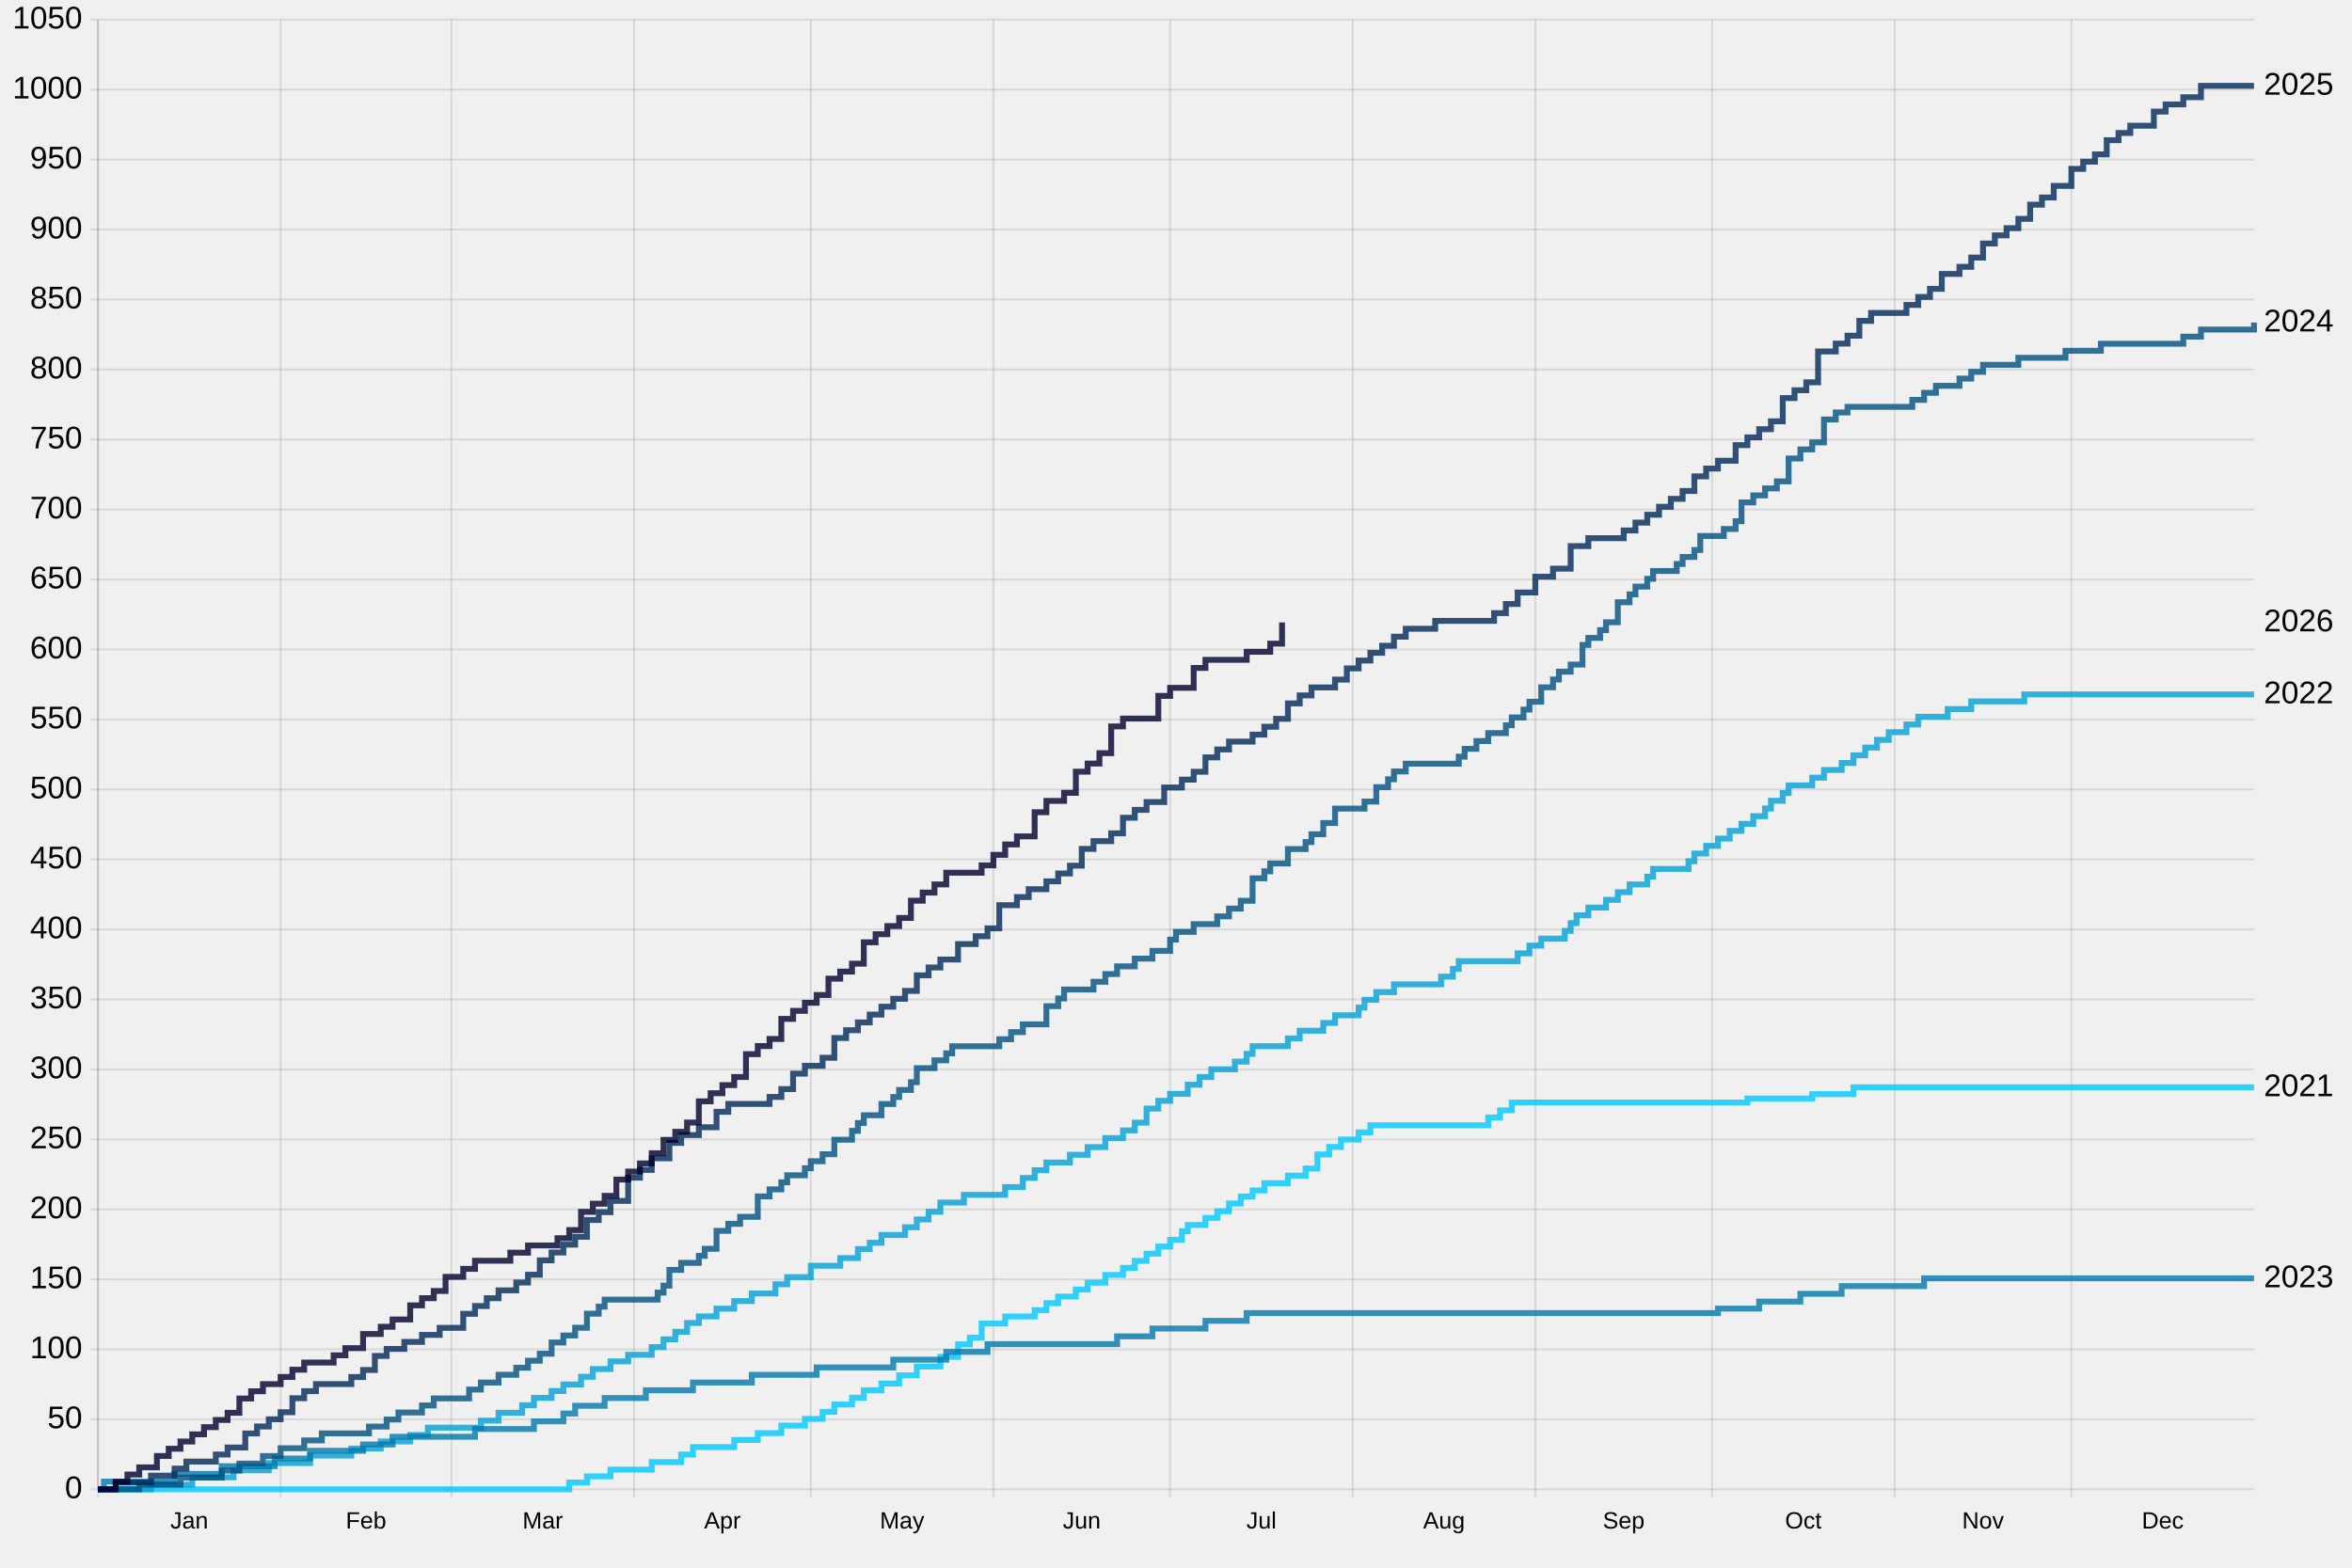
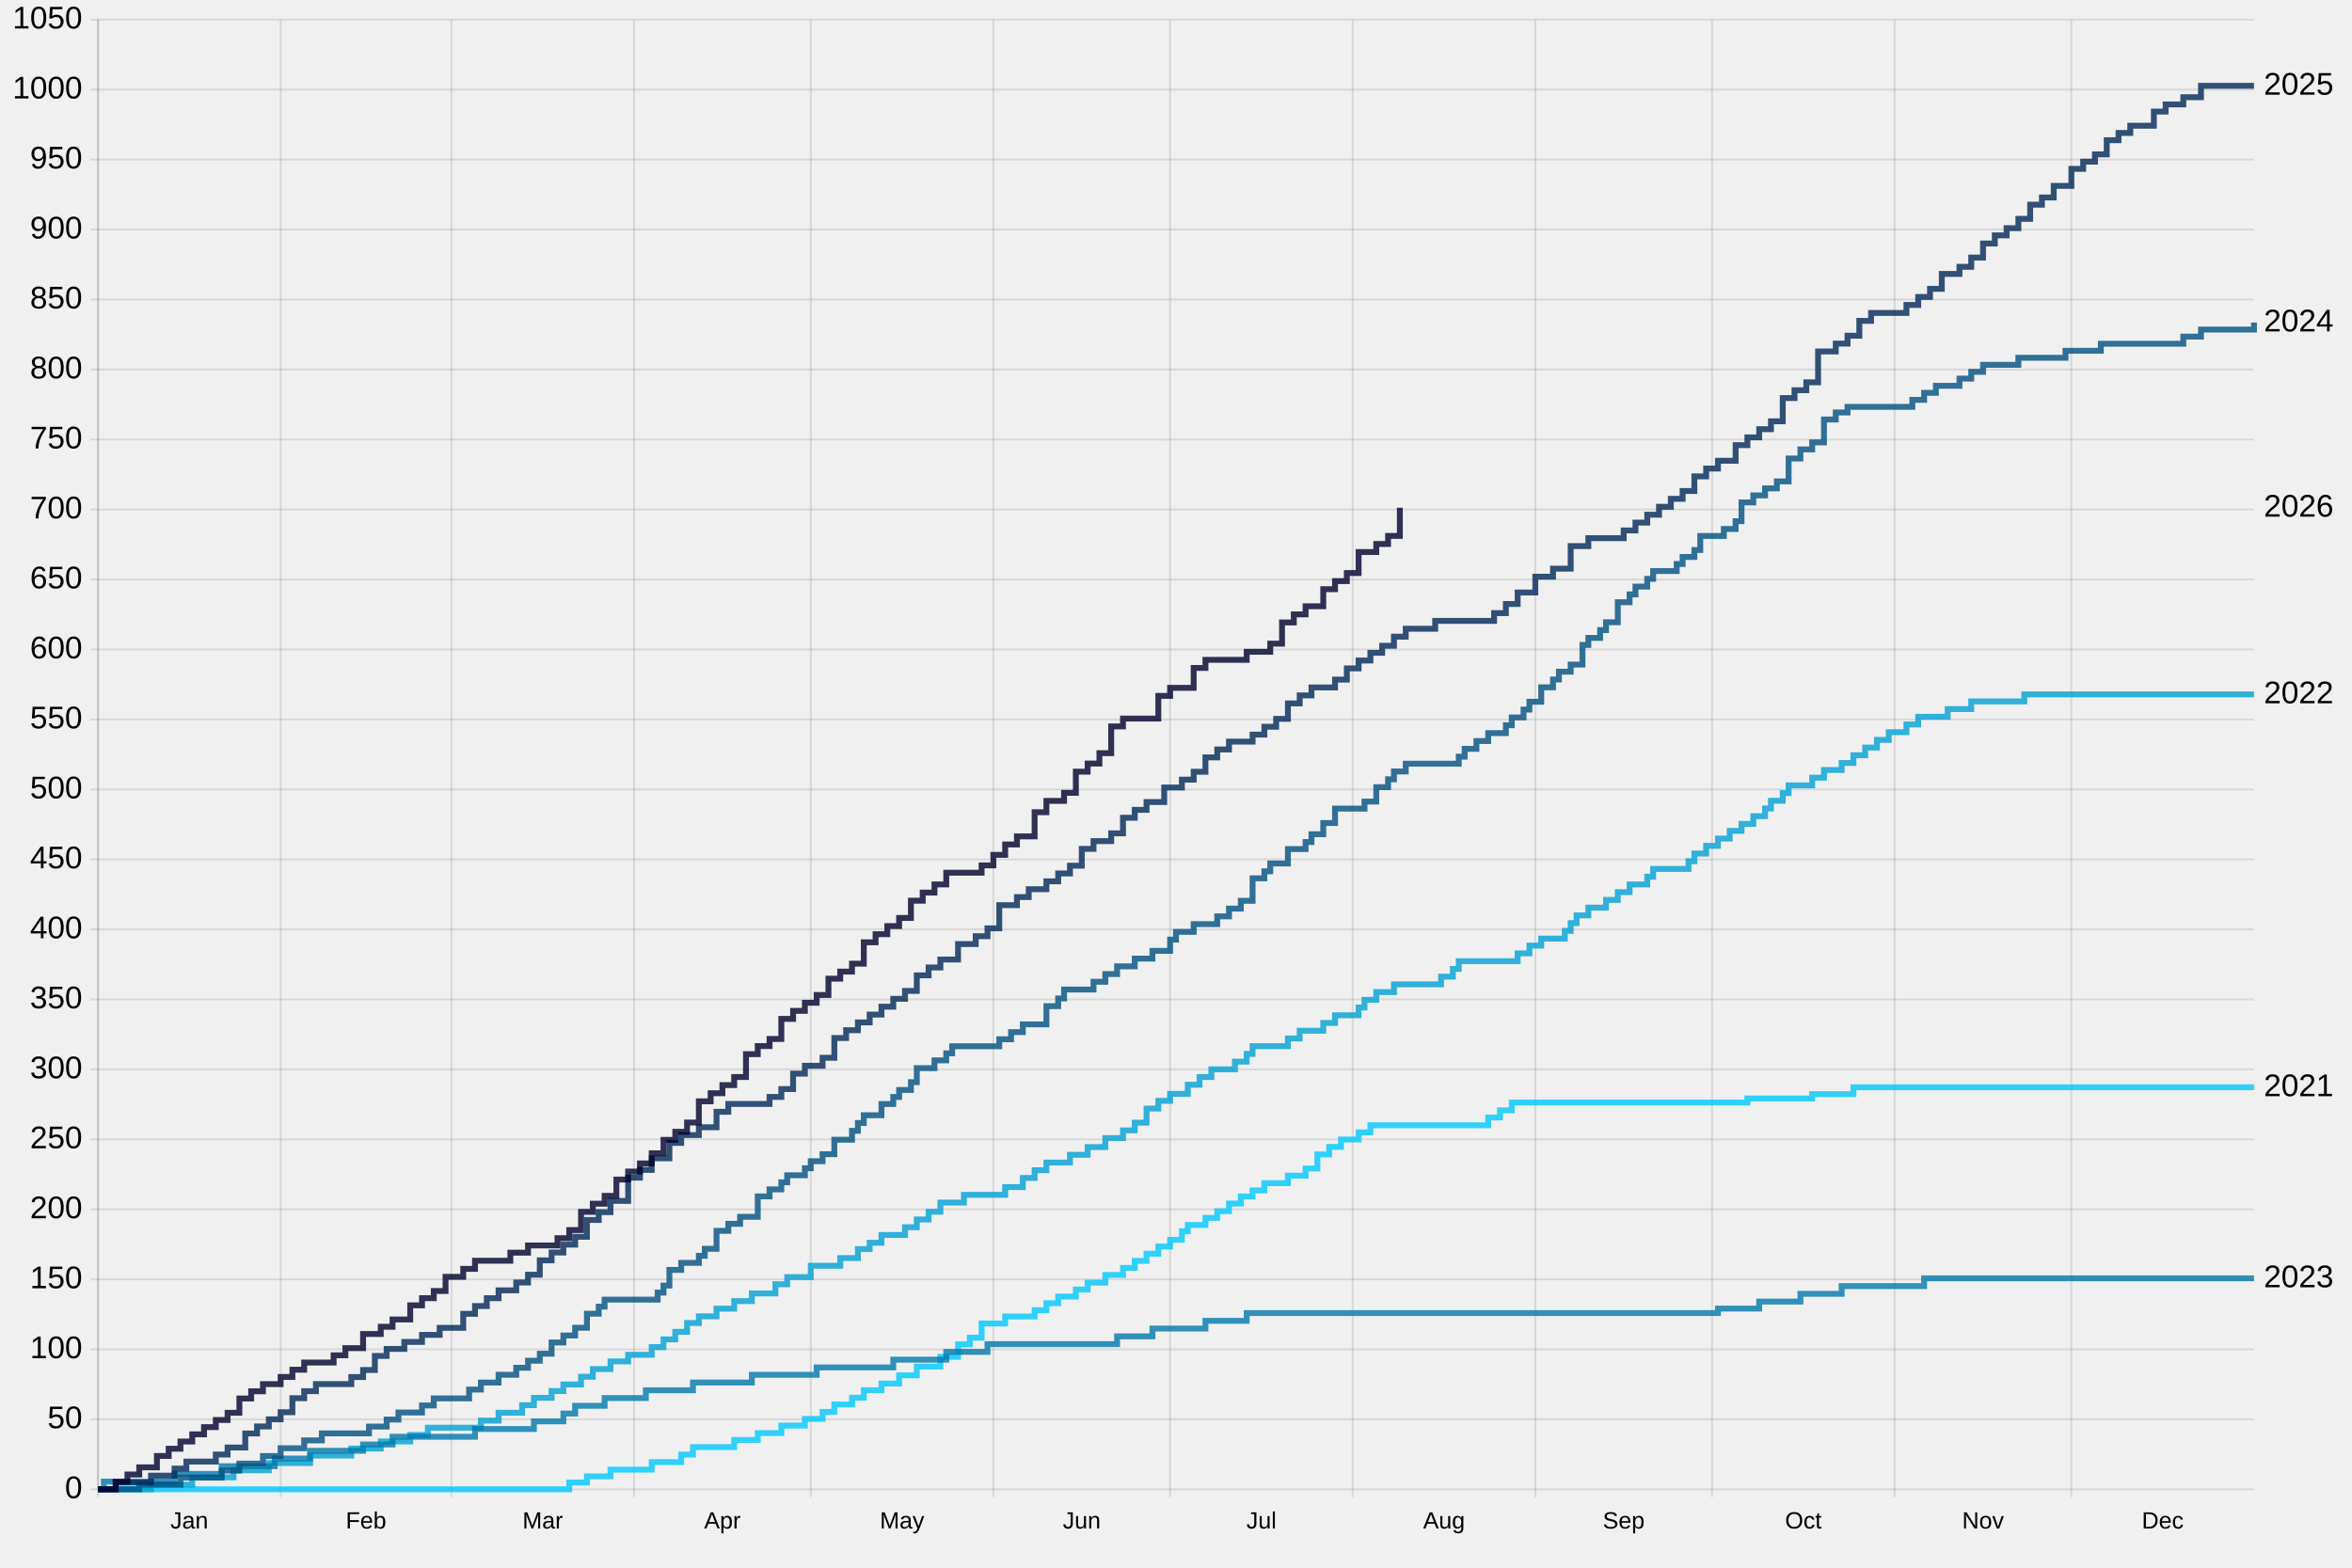
<svg xmlns="http://www.w3.org/2000/svg" viewBox="0 0 1200 800">
  <style>
  text {
    font-family: Arial;
    text-anchor: middle;
  }
  .plot-line {
    fill: none;
    stroke-width: 3px;
    opacity: 0.8;
    stroke: currentColor;
  }
  .plot-area {
    fill: currentColor;
    opacity: 0.25;
  }
  .plot-point {
    opacity: 0.8;
    fill: currentColor;
    stroke: white;
    stroke-width: 1px;
  }
  .axis {
    stroke-width: 1px;
    stroke: black;
    opacity: 0.1;
  }
  .series-label {
    font-size: 16px;
    dominant-baseline: middle;
    text-anchor: start;
    color: currentColor;
  }
  .y-axis-label {
    font-size: 16px;
    dominant-baseline: middle;
    text-anchor: end;
  }
  </style>
  <line x1="46" y1="760.0" x2="1150" y2="760.0" class="axis" />
  <text x="42" y="760.0" class="y-axis-label">0</text>
  <line x1="46" y1="724.286" x2="1150" y2="724.286" class="axis" />
  <text x="42" y="724.286" class="y-axis-label">50</text>
  <line x1="46" y1="688.571" x2="1150" y2="688.571" class="axis" />
  <text x="42" y="688.571" class="y-axis-label">100</text>
  <line x1="46" y1="652.857" x2="1150" y2="652.857" class="axis" />
  <text x="42" y="652.857" class="y-axis-label">150</text>
  <line x1="46" y1="617.143" x2="1150" y2="617.143" class="axis" />
  <text x="42" y="617.143" class="y-axis-label">200</text>
  <line x1="46" y1="581.429" x2="1150" y2="581.429" class="axis" />
  <text x="42" y="581.429" class="y-axis-label">250</text>
  <line x1="46" y1="545.714" x2="1150" y2="545.714" class="axis" />
  <text x="42" y="545.714" class="y-axis-label">300</text>
  <line x1="46" y1="510.0" x2="1150" y2="510.0" class="axis" />
  <text x="42" y="510.0" class="y-axis-label">350</text>
  <line x1="46" y1="474.286" x2="1150" y2="474.286" class="axis" />
  <text x="42" y="474.286" class="y-axis-label">400</text>
  <line x1="46" y1="438.571" x2="1150" y2="438.571" class="axis" />
  <text x="42" y="438.571" class="y-axis-label">450</text>
  <line x1="46" y1="402.857" x2="1150" y2="402.857" class="axis" />
  <text x="42" y="402.857" class="y-axis-label">500</text>
  <line x1="46" y1="367.143" x2="1150" y2="367.143" class="axis" />
  <text x="42" y="367.143" class="y-axis-label">550</text>
  <line x1="46" y1="331.429" x2="1150" y2="331.429" class="axis" />
  <text x="42" y="331.429" class="y-axis-label">600</text>
  <line x1="46" y1="295.714" x2="1150" y2="295.714" class="axis" />
  <text x="42" y="295.714" class="y-axis-label">650</text>
  <line x1="46" y1="260.0" x2="1150" y2="260.0" class="axis" />
  <text x="42" y="260.0" class="y-axis-label">700</text>
  <line x1="46" y1="224.286" x2="1150" y2="224.286" class="axis" />
  <text x="42" y="224.286" class="y-axis-label">750</text>
  <line x1="46" y1="188.571" x2="1150" y2="188.571" class="axis" />
  <text x="42" y="188.571" class="y-axis-label">800</text>
  <line x1="46" y1="152.857" x2="1150" y2="152.857" class="axis" />
  <text x="42" y="152.857" class="y-axis-label">850</text>
  <line x1="46" y1="117.143" x2="1150" y2="117.143" class="axis" />
  <text x="42" y="117.143" class="y-axis-label">900</text>
  <line x1="46" y1="81.429" x2="1150" y2="81.429" class="axis" />
  <text x="42" y="81.429" class="y-axis-label">950</text>
  <line x1="46" y1="45.714" x2="1150" y2="45.714" class="axis" />
  <text x="42" y="45.714" class="y-axis-label">1000</text>
  <line x1="46" y1="10.0" x2="1150" y2="10.0" class="axis" />
  <text x="42" y="10.0" class="y-axis-label">1050</text>
  <line x1="50.0" y1="10" x2="50.0" y2="764" class="axis" />
  <text x="96.585" y="780" class="axis-label">Jan</text>
  <line x1="143.169" y1="10" x2="143.169" y2="764" class="axis" />
  <text x="186.749" y="780" class="axis-label">Feb</text>
  <line x1="230.328" y1="10" x2="230.328" y2="764" class="axis" />
  <text x="276.913" y="780" class="axis-label">Mar</text>
  <line x1="323.497" y1="10" x2="323.497" y2="764" class="axis" />
  <text x="368.579" y="780" class="axis-label">Apr</text>
  <line x1="413.661" y1="10" x2="413.661" y2="764" class="axis" />
  <text x="460.246" y="780" class="axis-label">May</text>
  <line x1="506.831" y1="10" x2="506.831" y2="764" class="axis" />
  <text x="551.913" y="780" class="axis-label">Jun</text>
  <line x1="596.995" y1="10" x2="596.995" y2="764" class="axis" />
  <text x="643.579" y="780" class="axis-label">Jul</text>
  <line x1="690.164" y1="10" x2="690.164" y2="764" class="axis" />
  <text x="736.749" y="780" class="axis-label">Aug</text>
  <line x1="783.333" y1="10" x2="783.333" y2="764" class="axis" />
  <text x="828.415" y="780" class="axis-label">Sep</text>
  <line x1="873.497" y1="10" x2="873.497" y2="764" class="axis" />
  <text x="920.082" y="780" class="axis-label">Oct</text>
  <line x1="966.667" y1="10" x2="966.667" y2="764" class="axis" />
  <text x="1011.749" y="780" class="axis-label">Nov</text>
  <line x1="1056.831" y1="10" x2="1056.831" y2="764" class="axis" />
  <text x="1103.415" y="780" class="axis-label">Dec</text>
  <line x1="50" y1="10" x2="50" y2="760" class="axis" />
  <polyline points="50 760.0 80.055 760.0 80.055 760.0 182.24 760.0 182.24 760.0 203.279 760.0 203.279 760.0 224.317 760.0 224.317 760.0 251.366 760.0 251.366 760.0 269.399 760.0 269.399 760.0 290.437 760.0 290.437 756.543 299.454 756.543 299.454 753.393 311.475 753.393 311.475 749.957 332.514 749.957 332.514 746.129 347.541 746.129 347.541 742.286 353.552 742.286 353.552 738.457 374.59 738.457 374.59 734.814 386.612 734.814 386.612 731.329 398.634 731.329 398.634 727.486 410.656 727.486 410.656 724.086 419.672 724.086 419.672 720.5 425.683 720.5 425.683 716.721 434.699 716.721 434.699 713.25 440.71 713.25 440.71 709.443 449.727 709.443 449.727 706.029 458.743 706.029 458.743 701.843 467.76 701.843 467.76 697.371 479.781 697.371 479.781 692.386 488.798 692.386 488.798 686.029 494.809 686.029 494.809 682.621 500.82 682.621 500.82 675.393 512.842 675.393 512.842 671.814 527.869 671.814 527.869 668.593 533.88 668.593 533.88 665.021 539.891 665.021 539.891 661.65 548.907 661.65 548.907 658.05 554.918 658.05 554.918 654.536 563.934 654.536 563.934 650.6 572.951 650.6 572.951 647.0 578.962 647.0 578.962 643.436 584.973 643.436 584.973 639.771 590.984 639.771 590.984 636.114 596.995 636.114 596.995 632.664 603.005 632.664 603.005 628.336 606.011 628.336 606.011 625.107 615.027 625.107 615.027 621.507 621.038 621.507 621.038 618.086 627.049 618.086 627.049 614.157 633.06 614.157 633.06 610.586 639.071 610.586 639.071 607.493 645.082 607.493 645.082 603.779 657.104 603.779 657.104 599.943 666.12 599.943 666.12 596.3 672.131 596.3 672.131 589.1 678.142 589.1 678.142 585.271 684.153 585.271 684.153 581.493 693.169 581.493 693.169 577.85 699.18 577.85 699.18 574.229 759.29 574.229 759.29 570.25 765.301 570.25 765.301 566.607 771.311 566.607 771.311 562.629 891.53 562.629 891.53 560.564 924.59 560.564 924.59 558.343 945.628 558.343 945.628 554.843 1029.781 554.843 1029.781 554.843 1150 554.843" class="plot-line" color="rgb(0, 200, 255)" />
  <text x="1155" y="554.843" class="series-label" color="rgb(0, 200, 255)">2021</text>
  <polyline points="50 760.0 77.049 760.0 77.049 757.664 98.087 757.664 98.087 753.886 119.126 753.886 119.126 750.293 137.158 750.293 137.158 746.586 158.197 746.586 158.197 742.779 179.235 742.779 179.235 739.2 194.262 739.2 194.262 735.564 209.29 735.564 209.29 732.279 218.306 732.279 218.306 728.55 245.355 728.55 245.355 724.95 254.372 724.95 254.372 720.936 266.393 720.936 266.393 717.079 272.404 717.079 272.404 713.329 281.421 713.329 281.421 709.85 287.432 709.85 287.432 706.5 296.448 706.5 296.448 702.564 302.459 702.564 302.459 698.629 311.475 698.629 311.475 694.721 320.492 694.721 320.492 691.364 332.514 691.364 332.514 687.436 338.525 687.436 338.525 683.479 344.536 683.479 344.536 679.629 350.546 679.629 350.546 675.129 356.557 675.129 356.557 671.743 365.574 671.743 365.574 667.821 374.59 667.821 374.59 663.95 383.607 663.95 383.607 660.057 395.628 660.057 395.628 655.371 401.639 655.371 401.639 651.714 413.661 651.714 413.661 645.929 428.689 645.929 428.689 642.0 437.705 642.0 437.705 637.414 443.716 637.414 443.716 634.186 449.727 634.186 449.727 630.214 461.749 630.214 461.749 626.264 467.76 626.264 467.76 622.3 473.77 622.3 473.77 618.35 479.781 618.35 479.781 613.679 491.803 613.679 491.803 609.729 512.842 609.729 512.842 605.771 521.858 605.771 521.858 601.121 527.869 601.121 527.869 597.179 533.88 597.179 533.88 593.25 545.902 593.25 545.902 589.3 554.918 589.3 554.918 585.357 563.934 585.357 563.934 580.757 572.951 580.757 572.951 576.843 578.962 576.843 578.962 572.9 584.973 572.9 584.973 565.707 590.984 565.707 590.984 561.771 596.995 561.771 596.995 558.2 606.011 558.2 606.011 553.557 612.022 553.557 612.022 549.614 618.033 549.614 618.033 545.679 630.055 545.679 630.055 541.743 636.066 541.743 636.066 537.807 639.071 537.807 639.071 533.864 657.104 533.864 657.104 529.921 663.115 529.921 663.115 525.979 675.137 525.979 675.137 522.029 681.148 522.029 681.148 518.1 693.169 518.1 693.169 514.157 696.175 514.157 696.175 510.214 702.186 510.214 702.186 506.271 711.202 506.271 711.202 502.321 735.246 502.321 735.246 498.393 741.257 498.393 741.257 494.45 744.262 494.45 744.262 490.479 774.317 490.479 774.317 486.5 780.328 486.5 780.328 482.55 786.339 482.55 786.339 478.971 798.361 478.971 798.361 475.021 801.366 475.021 801.366 471.079 804.372 471.079 804.372 467.114 810.383 467.114 810.383 463.164 819.399 463.164 819.399 459.214 825.41 459.214 825.41 455.279 831.421 455.279 831.421 451.336 840.437 451.336 840.437 447.393 843.443 447.393 843.443 443.421 861.475 443.421 861.475 439.493 864.481 439.493 864.481 435.564 870.492 435.564 870.492 431.636 876.503 431.636 876.503 427.921 882.514 427.921 882.514 423.993 888.525 423.993 888.525 420.421 894.536 420.421 894.536 416.493 900.546 416.493 900.546 412.564 903.552 412.564 903.552 408.636 909.563 408.636 909.563 404.707 912.568 404.707 912.568 400.779 924.59 400.779 924.59 396.85 930.601 396.85 930.601 392.921 939.617 392.921 939.617 389.35 945.628 389.35 945.628 385.421 951.639 385.421 951.639 381.493 957.65 381.493 957.65 377.564 963.661 377.564 963.661 373.636 972.678 373.636 972.678 369.707 978.689 369.707 978.689 365.779 993.716 365.779 993.716 361.85 1005.738 361.85 1005.738 357.921 1032.787 357.921 1032.787 354.35 1150 354.35" class="plot-line" color="rgb(0, 160, 213)" />
  <text x="1155" y="354.35" class="series-label" color="rgb(0, 160, 213)">2022</text>
  <polyline points="50 760.0 53.005 760.0 53.005 756.071 89.071 756.071 89.071 752.143 113.115 752.143 113.115 748.214 140.164 748.214 140.164 744.286 158.197 744.286 158.197 740.336 185.246 740.336 185.246 737.121 200.273 737.121 200.273 733.193 242.35 733.193 242.35 729.243 272.404 729.243 272.404 725.321 287.432 725.321 287.432 721.336 293.443 721.336 293.443 717.386 308.47 717.386 308.47 713.429 329.508 713.429 329.508 709.479 353.552 709.479 353.552 705.514 383.607 705.514 383.607 701.579 416.667 701.579 416.667 697.807 455.738 697.807 455.738 693.843 482.787 693.843 482.787 689.871 503.825 689.871 503.825 685.929 569.945 685.929 569.945 681.95 587.978 681.95 587.978 677.971 615.027 677.971 615.027 674.029 636.066 674.029 636.066 670.071 876.503 670.071 876.503 667.786 897.541 667.786 897.541 664.2 918.579 664.2 918.579 660.243 939.617 660.243 939.617 656.307 981.694 656.307 981.694 652.343 1150 652.343" class="plot-line" color="rgb(0, 120, 171)" />
  <text x="1155" y="652.343" class="series-label" color="rgb(0, 120, 171)">2023</text>
  <polyline points="50 760.0 71.038 760.0 71.038 757.614 92.077 757.614 92.077 754.036 113.115 754.036 113.115 750.457 122.131 750.457 122.131 746.879 134.153 746.879 134.153 743.021 143.169 743.021 143.169 739.029 155.191 739.029 155.191 735.05 164.208 735.05 164.208 731.464 188.251 731.464 188.251 727.993 197.268 727.993 197.268 724.4 203.279 724.4 203.279 720.814 215.301 720.814 215.301 717.214 221.311 717.214 221.311 713.614 239.344 713.614 239.344 709.107 245.355 709.107 245.355 705.514 254.372 705.514 254.372 701.557 263.388 701.557 263.388 697.971 269.399 697.971 269.399 694.386 275.41 694.386 275.41 690.807 281.421 690.807 281.421 685.086 287.432 685.086 287.432 681.5 293.443 681.5 293.443 677.557 299.454 677.557 299.454 670.386 305.464 670.386 305.464 666.8 308.47 666.8 308.47 663.207 335.519 663.207 335.519 659.621 338.525 659.621 338.525 656.043 341.53 656.043 341.53 648.036 347.541 648.036 347.541 644.443 356.557 644.443 356.557 640.857 359.563 640.857 359.563 637.271 365.574 637.271 365.574 628.114 371.585 628.114 371.585 624.529 377.596 624.529 377.596 620.95 386.612 620.95 386.612 610.536 392.623 610.536 392.623 606.943 398.634 606.943 398.634 603.343 401.639 603.343 401.639 599.75 410.656 599.75 410.656 596.164 413.661 596.164 413.661 592.579 419.672 592.579 419.672 589.0 425.683 589.0 425.683 581.614 434.699 581.614 434.699 577.071 437.705 577.071 437.705 573.079 440.71 573.079 440.71 569.114 449.727 569.114 449.727 563.386 455.738 563.386 455.738 559.793 458.743 559.793 458.743 556.214 464.754 556.214 464.754 552.236 467.76 552.236 467.76 545.071 476.776 545.071 476.776 541.107 482.787 541.107 482.787 537.521 485.792 537.521 485.792 533.921 509.836 533.921 509.836 530.336 515.847 530.336 515.847 526.7 521.858 526.7 521.858 522.743 533.88 522.743 533.88 513.45 539.891 513.45 539.891 509.507 542.896 509.507 542.896 504.957 557.923 504.957 557.923 501.007 563.934 501.007 563.934 497.064 569.945 497.064 569.945 493.129 578.962 493.129 578.962 489.186 587.978 489.186 587.978 485.243 596.995 485.243 596.995 479.493 600.0 479.493 600.0 475.543 609.016 475.543 609.016 471.586 621.038 471.586 621.038 467.621 627.049 467.621 627.049 463.664 633.06 463.664 633.06 459.686 639.071 459.686 639.071 448.214 645.082 448.214 645.082 444.629 648.087 444.629 648.087 440.643 657.104 440.643 657.104 433.279 666.12 433.279 666.12 429.7 669.126 429.7 669.126 425.721 675.137 425.721 675.137 419.986 681.148 419.986 681.148 412.629 696.175 412.629 696.175 409.05 702.186 409.05 702.186 401.686 708.197 401.686 708.197 397.664 711.202 397.664 711.202 393.686 717.213 393.686 717.213 389.721 744.262 389.721 744.262 386.136 747.268 386.136 747.268 382.136 753.279 382.136 753.279 378.164 759.29 378.164 759.29 374.107 768.306 374.107 768.306 370.1 771.311 370.1 771.311 366.107 777.322 366.107 777.322 362.1 780.328 362.1 780.328 358.1 786.339 358.1 786.339 350.743 792.35 350.743 792.35 346.75 795.355 346.75 795.355 342.757 801.366 342.757 801.366 339.143 807.377 339.143 807.377 329.114 810.383 329.114 810.383 325.536 816.393 325.536 816.393 321.543 819.399 321.543 819.399 317.536 825.41 317.536 825.41 307.314 831.421 307.314 831.421 303.314 834.426 303.314 834.426 299.343 840.437 299.343 840.437 295.379 843.443 295.379 843.443 291.393 855.464 291.393 855.464 287.807 858.47 287.807 858.47 284.221 864.481 284.221 864.481 280.671 867.486 280.671 867.486 273.521 879.508 273.521 879.508 269.943 885.519 269.943 885.519 265.971 888.525 265.971 888.525 256.393 894.536 256.393 894.536 252.807 900.546 252.807 900.546 249.229 906.557 249.229 906.557 245.65 912.568 245.65 912.568 233.979 918.579 233.979 918.579 229.336 924.59 229.336 924.59 225.75 930.601 225.75 930.601 214.071 936.612 214.071 936.612 210.486 942.623 210.486 942.623 207.629 975.683 207.629 975.683 204.05 981.694 204.05 981.694 200.464 987.705 200.464 987.705 196.879 999.727 196.879 999.727 193.2 1005.738 193.2 1005.738 189.75 1011.749 189.75 1011.749 186.171 1029.781 186.171 1029.781 182.579 1053.825 182.579 1053.825 179.007 1071.858 179.007 1071.858 175.421 1113.934 175.421 1113.934 171.786 1122.951 171.786 1122.951 168.179 1150.0 168.179 1150.0 164.593 1150 164.593" class="plot-line" color="rgb(0, 80, 129)" />
  <text x="1155" y="164.593" class="series-label" color="rgb(0, 80, 129)">2024</text>
  <polyline points="50 760.0 59.016 760.0 59.016 756.557 77.049 756.557 77.049 753.036 89.071 753.036 89.071 749.443 95.082 749.443 95.082 745.857 110.109 745.857 110.109 742.257 116.12 742.257 116.12 738.679 125.137 738.679 125.137 731.514 131.148 731.514 131.148 727.929 137.158 727.929 137.158 724.271 143.169 724.271 143.169 720.664 149.18 720.664 149.18 713.521 155.191 713.521 155.191 709.921 161.202 709.921 161.202 706.307 179.235 706.307 179.235 702.707 185.246 702.707 185.246 699.114 191.257 699.114 191.257 691.943 197.268 691.943 197.268 688.364 206.284 688.364 206.284 684.786 215.301 684.786 215.301 681.207 224.317 681.207 224.317 677.607 236.339 677.607 236.339 670.443 242.35 670.443 242.35 666.471 248.361 666.471 248.361 662.479 254.372 662.479 254.372 658.471 263.388 658.471 263.388 654.471 269.399 654.471 269.399 650.493 275.41 650.493 275.41 643.164 281.421 643.164 281.421 639.164 287.432 639.164 287.432 635.15 293.443 635.15 293.443 631.136 299.454 631.136 299.454 622.557 305.464 622.557 305.464 618.564 311.475 618.564 311.475 612.829 320.492 612.829 320.492 600.971 326.503 600.971 326.503 597.007 332.514 597.007 332.514 591.1 341.53 591.1 341.53 583.243 347.541 583.243 347.541 579.229 356.557 579.229 356.557 575.243 365.574 575.243 365.574 567.35 371.585 567.35 371.585 563.35 392.623 563.35 392.623 559.771 398.634 559.771 398.634 555.757 404.645 555.757 404.645 547.886 410.656 547.886 410.656 543.871 419.672 543.871 419.672 539.786 425.683 539.786 425.683 529.707 431.694 529.707 431.694 525.721 437.705 525.721 437.705 521.743 443.716 521.743 443.716 517.743 449.727 517.743 449.727 513.721 455.738 513.721 455.738 509.693 461.749 509.693 461.749 505.671 467.76 505.671 467.76 497.729 473.77 497.729 473.77 493.707 479.781 493.707 479.781 489.65 488.798 489.65 488.798 481.757 497.814 481.757 497.814 477.75 503.825 477.75 503.825 473.736 509.836 473.736 509.836 461.914 518.852 461.914 518.852 457.779 524.863 457.779 524.863 453.757 533.88 453.757 533.88 449.75 539.891 449.75 539.891 445.729 545.902 445.729 545.902 441.764 551.913 441.764 551.913 433.193 557.923 433.193 557.923 429.229 566.94 429.229 566.94 425.257 572.951 425.257 572.951 417.3 578.962 417.3 578.962 413.279 584.973 413.279 584.973 409.279 593.989 409.279 593.989 401.864 603.005 401.864 603.005 397.85 609.016 397.85 609.016 393.836 615.027 393.836 615.027 386.5 621.038 386.5 621.038 382.457 627.049 382.457 627.049 378.45 639.071 378.45 639.071 374.879 645.082 374.879 645.082 370.864 651.093 370.864 651.093 366.829 657.104 366.829 657.104 358.95 663.115 358.95 663.115 354.871 669.126 354.871 669.126 350.807 681.148 350.807 681.148 346.807 687.158 346.807 687.158 341.086 693.169 341.086 693.169 337.071 699.18 337.071 699.18 333.136 705.191 333.136 705.191 329.543 711.202 329.543 711.202 324.893 717.213 324.893 717.213 320.857 732.24 320.857 732.24 316.843 762.295 316.843 762.295 312.871 768.306 312.871 768.306 308.214 774.317 308.214 774.317 302.357 783.333 302.357 783.333 294.293 792.35 294.293 792.35 290.193 801.366 290.193 801.366 278.671 810.383 278.671 810.383 274.643 828.415 274.643 828.415 270.693 834.426 270.693 834.426 266.693 840.437 266.693 840.437 262.664 846.448 262.664 846.448 258.621 852.459 258.621 852.459 254.557 858.47 254.557 858.47 250.55 864.481 250.55 864.481 243.093 870.492 243.093 870.492 239.114 876.503 239.114 876.503 235.129 885.519 235.129 885.519 227.157 891.53 227.157 891.53 223.186 897.541 223.186 897.541 219.021 903.552 219.021 903.552 215 909.563 215 909.563 203.136 915.574 203.136 915.574 199.136 921.585 199.136 921.585 195.1 927.596 195.1 927.596 179.35 936.612 179.35 936.612 175.343 942.623 175.343 942.623 171.321 948.634 171.321 948.634 163.743 954.645 163.743 954.645 159.7 972.678 159.7 972.678 155.614 978.689 155.614 978.689 151.536 984.699 151.536 984.699 147.393 990.71 147.393 990.71 139.786 999.727 139.786 999.727 136.164 1005.738 136.164 1005.738 131.436 1011.749 131.436 1011.749 124.257 1017.76 124.257 1017.76 120.114 1023.77 120.114 1023.77 116.436 1029.781 116.436 1029.781 111.679 1035.792 111.679 1035.792 104.457 1041.803 104.457 1041.803 100.771 1047.814 100.771 1047.814 94.864 1056.831 94.864 1056.831 86.179 1062.842 86.179 1062.842 82.493 1068.852 82.493 1068.852 78.779 1074.863 78.779 1074.863 71.55 1080.874 71.55 1080.874 67.857 1086.885 67.857 1086.885 64.157 1098.907 64.157 1098.907 56.936 1104.918 56.936 1104.918 53.293 1113.934 53.293 1113.934 49.607 1122.951 49.607 1122.951 43.793 1150 43.793" class="plot-line" color="rgb(0, 40, 87)" />
  <text x="1155" y="43.793" class="series-label" color="rgb(0, 40, 87)">2025</text>
-   <polyline points="50 760.0 59.016 760.0 59.016 756.143 65.027 756.143 65.027 752.457 71.038 752.457 71.038 748.8 80.055 748.8 80.055 742.993 86.066 742.993 86.066 739.3 92.077 739.3 92.077 735.614 98.087 735.614 98.087 731.957 104.098 731.957 104.098 728.271 110.109 728.271 110.109 724.621 116.12 724.621 116.12 720.957 122.131 720.957 122.131 713.664 128.142 713.664 128.142 709.979 134.153 709.979 134.153 706.329 143.169 706.329 143.169 702.671 149.18 702.671 149.18 698.979 155.191 698.979 155.191 695.314 170.219 695.314 170.219 691.621 176.23 691.621 176.23 687.964 185.246 687.964 185.246 680.75 194.262 680.75 194.262 677.064 200.273 677.064 200.273 673.336 209.29 673.336 209.29 666.121 215.301 666.121 215.301 662.471 221.311 662.471 221.311 658.8 227.322 658.8 227.322 651.586 236.339 651.586 236.339 647.5 242.35 647.5 242.35 643.364 260.383 643.364 260.383 639.25 269.399 639.25 269.399 635.557 284.426 635.557 284.426 631.857 290.437 631.857 290.437 627.707 296.448 627.707 296.448 618.407 302.459 618.407 302.459 614.257 308.47 614.257 308.47 610.25 314.481 610.25 314.481 601.936 320.492 601.936 320.492 597.857 326.503 597.857 326.503 593.7 332.514 593.7 332.514 588.507 338.525 588.507 338.525 581.686 344.536 581.686 344.536 577.557 350.546 577.557 350.546 572.843 356.557 572.843 356.557 562.014 362.568 562.014 362.568 557.879 368.579 557.879 368.579 553.736 374.59 553.736 374.59 549.607 380.601 549.607 380.601 537.943 386.612 537.943 386.612 533.814 392.623 533.814 392.623 530.186 398.634 530.186 398.634 519.943 404.645 519.943 404.645 515.85 410.656 515.85 410.656 511.721 416.667 511.721 416.667 507.75 422.678 507.75 422.678 499.421 428.689 499.421 428.689 495.814 434.699 495.814 434.699 491.771 440.71 491.771 440.71 480.858 446.721 480.858 446.721 476.729 452.732 476.729 452.732 472.579 458.743 472.579 458.743 468.429 464.754 468.429 464.754 459.636 470.765 459.636 470.765 455.494 476.776 455.494 476.776 451.329 482.787 451.329 482.787 445.344 500.82 445.344 500.82 441.608 506.831 441.608 506.831 436.236 512.842 436.236 512.842 430.936 518.852 430.936 518.852 426.815 527.869 426.815 527.869 414.479 533.88 414.479 533.88 408.701 542.896 408.701 542.896 404.579 548.907 404.579 548.907 393.786 554.918 393.786 554.918 389.644 560.929 389.644 560.929 384.344 566.94 384.344 566.94 370.694 572.951 370.694 572.951 366.694 590.984 366.694 590.984 355.122 596.995 355.122 596.995 351.008 603.005 351.008 603.005 351.008 609.016 351.008 609.016 340.851 615.027 340.851 615.027 336.722 636.066 336.722 636.066 332.608 648.087 332.608 648.087 328.465 654.098 328.465 654.098 317.636" class="plot-line" color="rgb(0, 0, 45)" />
-   <text x="1155" y="317.636" class="series-label" color="rgb(0, 0, 45)">2026</text>
+   <polyline points="50 760.0 59.016 760.0 59.016 756.143 65.027 756.143 65.027 752.457 71.038 752.457 71.038 748.8 80.055 748.8 80.055 742.993 86.066 742.993 86.066 739.3 92.077 739.3 92.077 735.614 98.087 735.614 98.087 731.957 104.098 731.957 104.098 728.271 110.109 728.271 110.109 724.621 116.12 724.621 116.12 720.957 122.131 720.957 122.131 713.664 128.142 713.664 128.142 709.979 134.153 709.979 134.153 706.329 143.169 706.329 143.169 702.671 149.18 702.671 149.18 698.979 155.191 698.979 155.191 695.314 170.219 695.314 170.219 691.621 176.23 691.621 176.23 687.964 185.246 687.964 185.246 680.75 194.262 680.75 194.262 677.064 200.273 677.064 200.273 673.336 209.29 673.336 209.29 666.121 215.301 666.121 215.301 662.471 221.311 662.471 221.311 658.8 227.322 658.8 227.322 651.586 236.339 651.586 236.339 647.5 242.35 647.5 242.35 643.364 260.383 643.364 260.383 639.25 269.399 639.25 269.399 635.557 284.426 635.557 284.426 631.857 290.437 631.857 290.437 627.707 296.448 627.707 296.448 618.407 302.459 618.407 302.459 614.257 308.47 614.257 308.47 610.25 314.481 610.25 314.481 601.936 320.492 601.936 320.492 597.857 326.503 597.857 326.503 593.7 332.514 593.7 332.514 588.507 338.525 588.507 338.525 581.686 344.536 581.686 344.536 577.557 350.546 577.557 350.546 572.843 356.557 572.843 356.557 562.014 362.568 562.014 362.568 557.879 368.579 557.879 368.579 553.736 374.59 553.736 374.59 549.607 380.601 549.607 380.601 537.943 386.612 537.943 386.612 533.814 392.623 533.814 392.623 530.186 398.634 530.186 398.634 519.943 404.645 519.943 404.645 515.85 410.656 515.85 410.656 511.721 416.667 511.721 416.667 507.75 422.678 507.75 422.678 499.421 428.689 499.421 428.689 495.814 434.699 495.814 434.699 491.771 440.71 491.771 440.71 480.858 446.721 480.858 446.721 476.729 452.732 476.729 452.732 472.579 458.743 472.579 458.743 468.429 464.754 468.429 464.754 459.636 470.765 459.636 470.765 455.494 476.776 455.494 476.776 451.329 482.787 451.329 482.787 445.344 500.82 445.344 500.82 441.608 506.831 441.608 506.831 436.236 512.842 436.236 512.842 430.936 518.852 430.936 518.852 426.815 527.869 426.815 527.869 414.479 533.88 414.479 533.88 408.701 542.896 408.701 542.896 404.579 548.907 404.579 548.907 393.786 554.918 393.786 554.918 389.644 560.929 389.644 560.929 384.344 566.94 384.344 566.94 370.694 572.951 370.694 572.951 366.694 590.984 366.694 590.984 355.122 596.995 355.122 596.995 351.008 603.005 351.008 603.005 351.008 609.016 351.008 609.016 340.851 615.027 340.851 615.027 336.722 636.066 336.722 636.066 332.608 648.087 332.608 648.087 328.465 654.098 328.465 654.098 317.636 660.109 317.636 660.109 313.522 666.12 313.522 666.12 309.379 675.137 309.379 675.137 300.658 681.148 300.658 681.148 296.544 687.158 296.544 687.158 292.429 693.169 292.429 693.169 281.701 702.186 281.701 702.186 277.594 708.197 277.594 708.197 273.479 714.208 273.479 714.208 259.101" class="plot-line" color="rgb(0, 0, 45)" />
+   <text x="1155" y="259.101" class="series-label" color="rgb(0, 0, 45)">2026</text>
</svg>
